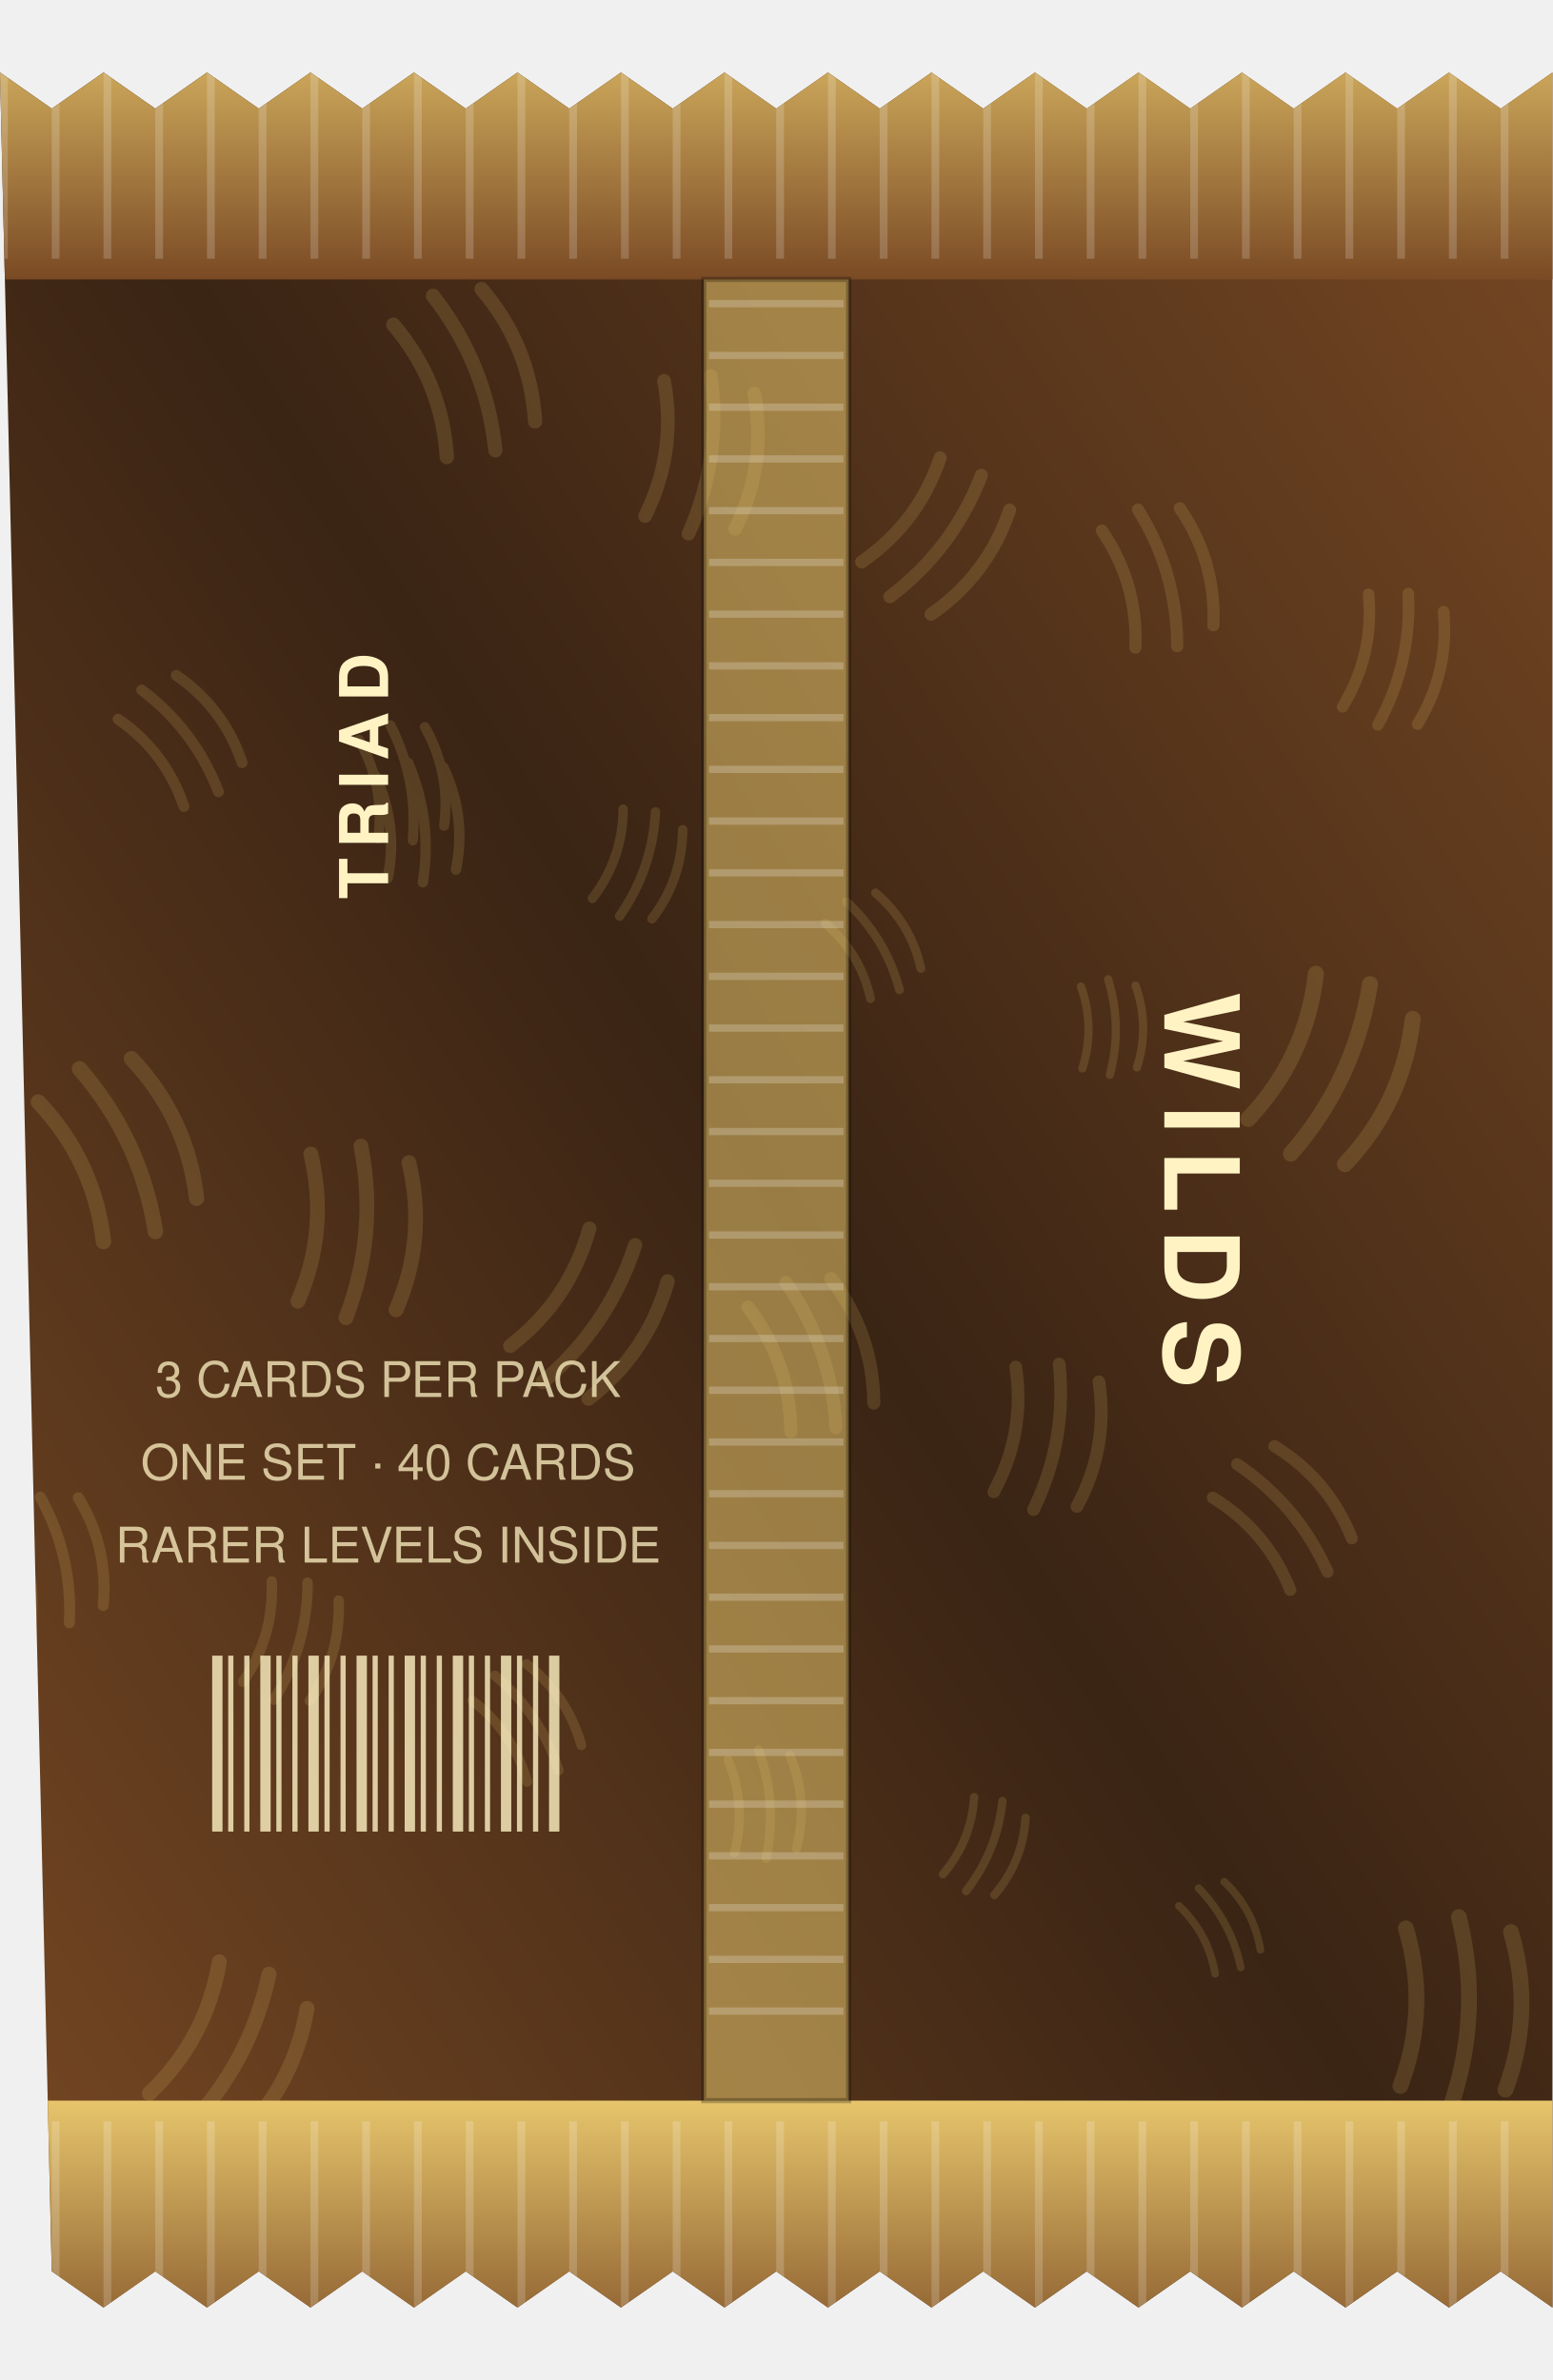
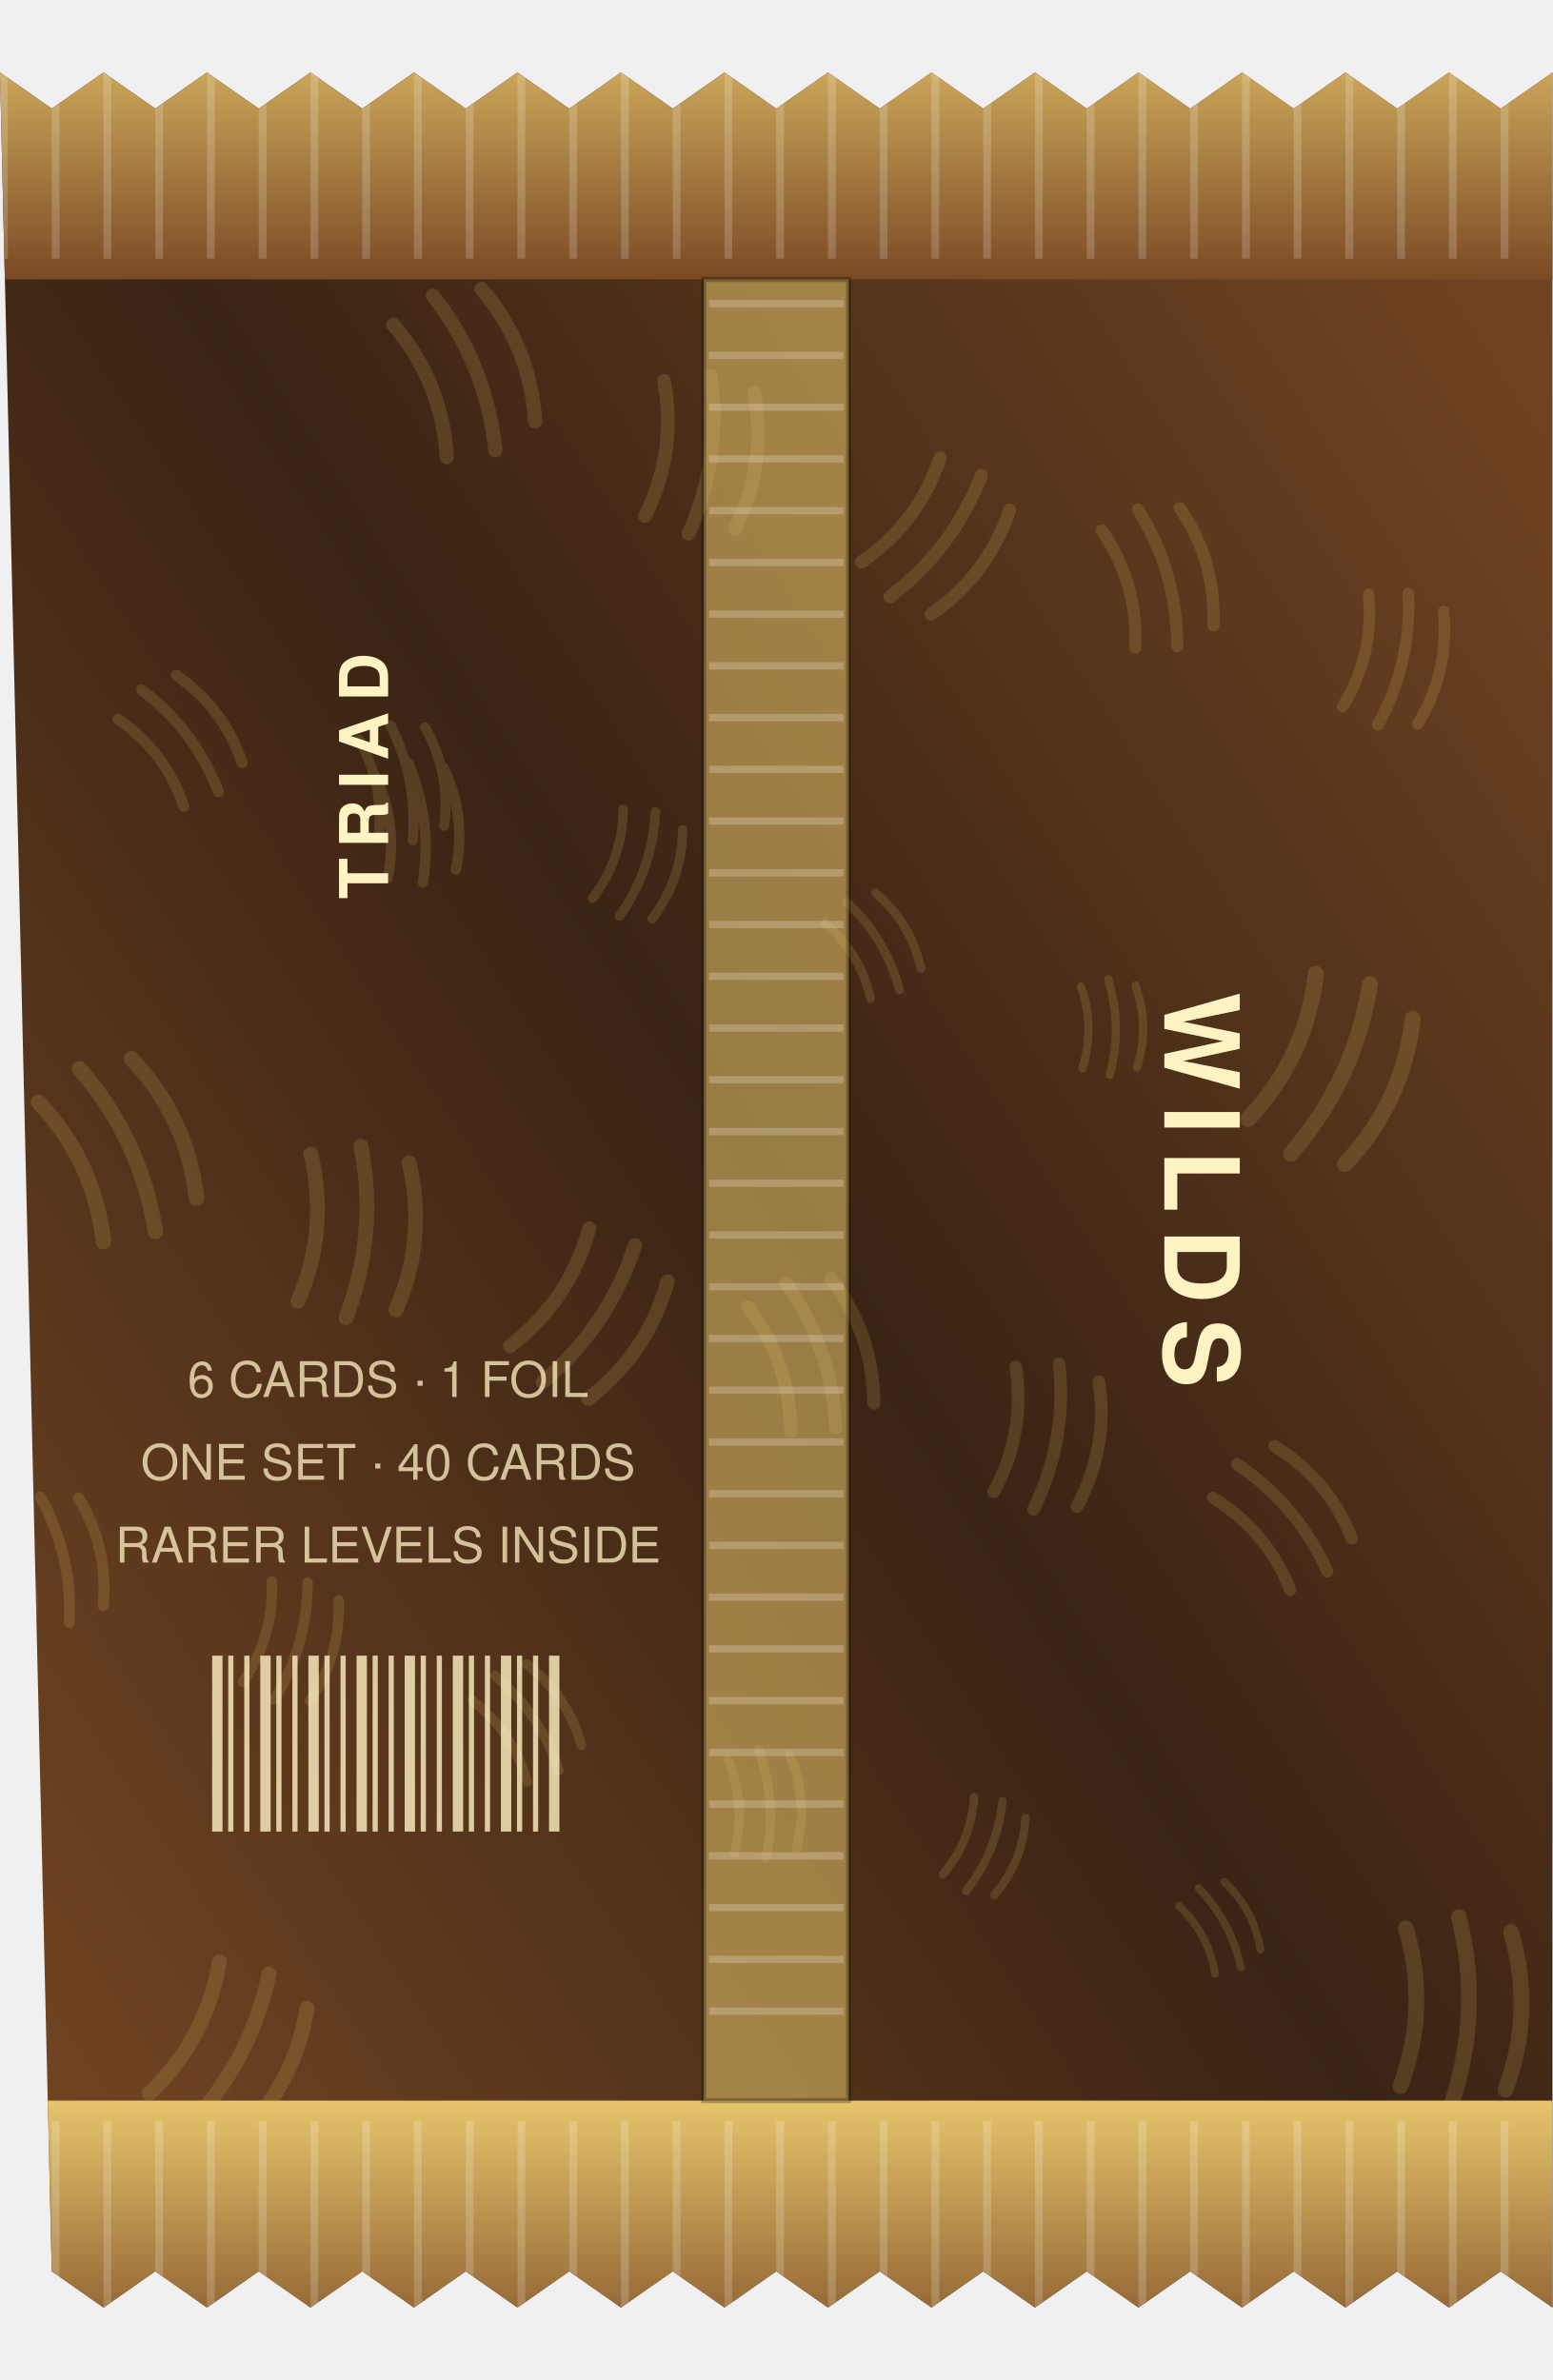
<svg xmlns="http://www.w3.org/2000/svg" viewBox="0 0 300 460" width="300" height="460">
  <defs>
    <linearGradient id="body" x1="1" y1="0" x2="0" y2="1">
      <stop offset="0" stop-color="#7a4a24" />
      <stop offset=".5" stop-color="#3a2414" />
      <stop offset="1" stop-color="#7a4a24" />
    </linearGradient>
    <linearGradient id="seal" x1="0" y1="0" x2="0" y2="1">
      <stop offset="0" stop-color="#e6c56c" />
      <stop offset="1" stop-color="#7a4a24" />
    </linearGradient>
    <clipPath id="packShape">
      <path d="M0,14 L0,14 L10,21 L20,14 L30,21 L40,14 L50,21 L60,14 L70,21 L80,14 L90,21 L100,14 L110,21 L120,14 L130,21 L140,14 L150,21 L160,14 L170,21 L180,14 L190,21 L200,14 L210,21 L220,14 L230,21 L240,14 L250,21 L260,14 L270,21 L280,14 L290,21 L300,14 L300,446 300,446 L290,439 L280,446 L270,439 L260,446 L250,439 L240,446 L230,439 L220,446 L210,439 L200,446 L190,439 L180,446 L170,439 L160,446 L150,439 L140,446 L130,439 L120,446 L110,439 L100,446 L90,439 L80,446 L70,439 L60,446 L50,439 L40,446 L30,439 L20,446 L10,439 LL0,446 Z" />
    </clipPath>
  </defs>
  <g clip-path="url(#packShape)">
    <rect width="300" height="460" fill="url(#body)" />
    <g opacity=".16">
      <g transform="translate(80.3 159.0) rotate(-7) scale(0.83)">
        <path d="M-8,-12 q4,12 0,24 M0,-14 q4,14 0,28 M8,-12 q4,12 0,24" stroke="#e6c56c" stroke-width="2.4" fill="none" stroke-linecap="round" />
      </g>
      <g transform="translate(113.8 253.9) rotate(34) scale(1.14)">
        <path d="M-8,-12 q4,12 0,24 M0,-14 q4,14 0,28 M8,-12 q4,12 0,24" stroke="#e6c56c" stroke-width="2.4" fill="none" stroke-linecap="round" />
      </g>
      <g transform="translate(147.3 348.7) rotate(-4) scale(0.75)">
        <path d="M-8,-12 q4,12 0,24 M0,-14 q4,14 0,28 M8,-12 q4,12 0,24" stroke="#e6c56c" stroke-width="2.4" fill="none" stroke-linecap="round" />
      </g>
      <g transform="translate(180.8 103.6) rotate(37) scale(1.05)">
        <path d="M-8,-12 q4,12 0,24 M0,-14 q4,14 0,28 M8,-12 q4,12 0,24" stroke="#e6c56c" stroke-width="2.4" fill="none" stroke-linecap="round" />
      </g>
      <g transform="translate(214.3 198.5) rotate(-1) scale(0.66)">
        <path d="M-8,-12 q4,12 0,24 M0,-14 q4,14 0,28 M8,-12 q4,12 0,24" stroke="#e6c56c" stroke-width="2.4" fill="none" stroke-linecap="round" />
      </g>
      <g transform="translate(247.8 293.4) rotate(-40) scale(0.97)">
        <path d="M-8,-12 q4,12 0,24 M0,-14 q4,14 0,28 M8,-12 q4,12 0,24" stroke="#e6c56c" stroke-width="2.4" fill="none" stroke-linecap="round" />
      </g>
      <g transform="translate(281.3 388.3) rotate(2) scale(1.27)">
        <path d="M-8,-12 q4,12 0,24 M0,-14 q4,14 0,28 M8,-12 q4,12 0,24" stroke="#e6c56c" stroke-width="2.4" fill="none" stroke-linecap="round" />
      </g>
      <g transform="translate(34.8 143.2) rotate(-37) scale(0.88)">
        <path d="M-8,-12 q4,12 0,24 M0,-14 q4,14 0,28 M8,-12 q4,12 0,24" stroke="#e6c56c" stroke-width="2.4" fill="none" stroke-linecap="round" />
      </g>
      <g transform="translate(68.3 238.1) rotate(5) scale(1.19)">
        <path d="M-8,-12 q4,12 0,24 M0,-14 q4,14 0,28 M8,-12 q4,12 0,24" stroke="#e6c56c" stroke-width="2.4" fill="none" stroke-linecap="round" />
      </g>
      <g transform="translate(101.8 333.0) rotate(-34) scale(0.79)">
        <path d="M-8,-12 q4,12 0,24 M0,-14 q4,14 0,28 M8,-12 q4,12 0,24" stroke="#e6c56c" stroke-width="2.4" fill="none" stroke-linecap="round" />
      </g>
      <g transform="translate(135.2 87.9) rotate(8) scale(1.10)">
        <path d="M-8,-12 q4,12 0,24 M0,-14 q4,14 0,28 M8,-12 q4,12 0,24" stroke="#e6c56c" stroke-width="2.4" fill="none" stroke-linecap="round" />
      </g>
      <g transform="translate(168.7 182.8) rotate(-31) scale(0.71)">
        <path d="M-8,-12 q4,12 0,24 M0,-14 q4,14 0,28 M8,-12 q4,12 0,24" stroke="#e6c56c" stroke-width="2.4" fill="none" stroke-linecap="round" />
      </g>
      <g transform="translate(202.2 277.7) rotate(10) scale(1.02)">
        <path d="M-8,-12 q4,12 0,24 M0,-14 q4,14 0,28 M8,-12 q4,12 0,24" stroke="#e6c56c" stroke-width="2.4" fill="none" stroke-linecap="round" />
      </g>
      <g transform="translate(235.7 372.6) rotate(-28) scale(0.62)">
        <path d="M-8,-12 q4,12 0,24 M0,-14 q4,14 0,28 M8,-12 q4,12 0,24" stroke="#e6c56c" stroke-width="2.4" fill="none" stroke-linecap="round" />
      </g>
      <g transform="translate(269.2 127.4) rotate(13) scale(0.93)">
        <path d="M-8,-12 q4,12 0,24 M0,-14 q4,14 0,28 M8,-12 q4,12 0,24" stroke="#e6c56c" stroke-width="2.4" fill="none" stroke-linecap="round" />
      </g>
      <g transform="translate(22.7 222.3) rotate(-25) scale(1.24)">
        <path d="M-8,-12 q4,12 0,24 M0,-14 q4,14 0,28 M8,-12 q4,12 0,24" stroke="#e6c56c" stroke-width="2.4" fill="none" stroke-linecap="round" />
      </g>
      <g transform="translate(56.2 317.2) rotate(16) scale(0.84)">
        <path d="M-8,-12 q4,12 0,24 M0,-14 q4,14 0,28 M8,-12 q4,12 0,24" stroke="#e6c56c" stroke-width="2.4" fill="none" stroke-linecap="round" />
      </g>
      <g transform="translate(89.7 72.1) rotate(-22) scale(1.15)">
        <path d="M-8,-12 q4,12 0,24 M0,-14 q4,14 0,28 M8,-12 q4,12 0,24" stroke="#e6c56c" stroke-width="2.4" fill="none" stroke-linecap="round" />
      </g>
      <g transform="translate(123.2 167.0) rotate(19) scale(0.76)">
        <path d="M-8,-12 q4,12 0,24 M0,-14 q4,14 0,28 M8,-12 q4,12 0,24" stroke="#e6c56c" stroke-width="2.4" fill="none" stroke-linecap="round" />
      </g>
      <g transform="translate(156.7 261.9) rotate(-19) scale(1.06)">
        <path d="M-8,-12 q4,12 0,24 M0,-14 q4,14 0,28 M8,-12 q4,12 0,24" stroke="#e6c56c" stroke-width="2.4" fill="none" stroke-linecap="round" />
      </g>
      <g transform="translate(190.2 356.8) rotate(22) scale(0.67)">
        <path d="M-8,-12 q4,12 0,24 M0,-14 q4,14 0,28 M8,-12 q4,12 0,24" stroke="#e6c56c" stroke-width="2.4" fill="none" stroke-linecap="round" />
      </g>
      <g transform="translate(223.7 111.7) rotate(-16) scale(0.98)">
        <path d="M-8,-12 q4,12 0,24 M0,-14 q4,14 0,28 M8,-12 q4,12 0,24" stroke="#e6c56c" stroke-width="2.4" fill="none" stroke-linecap="round" />
      </g>
      <g transform="translate(257.1 206.6) rotate(25) scale(1.29)">
        <path d="M-8,-12 q4,12 0,24 M0,-14 q4,14 0,28 M8,-12 q4,12 0,24" stroke="#e6c56c" stroke-width="2.4" fill="none" stroke-linecap="round" />
      </g>
      <g transform="translate(10.6 301.5) rotate(-13) scale(0.89)">
        <path d="M-8,-12 q4,12 0,24 M0,-14 q4,14 0,28 M8,-12 q4,12 0,24" stroke="#e6c56c" stroke-width="2.4" fill="none" stroke-linecap="round" />
      </g>
      <g transform="translate(44.1 396.4) rotate(28) scale(1.20)">
        <path d="M-8,-12 q4,12 0,24 M0,-14 q4,14 0,28 M8,-12 q4,12 0,24" stroke="#e6c56c" stroke-width="2.4" fill="none" stroke-linecap="round" />
      </g>
      <g transform="translate(77.6 151.3) rotate(-11) scale(0.81)">
        <path d="M-8,-12 q4,12 0,24 M0,-14 q4,14 0,28 M8,-12 q4,12 0,24" stroke="#e6c56c" stroke-width="2.4" fill="none" stroke-linecap="round" />
      </g>
    </g>
    <rect y="0" width="300" height="54" fill="url(#seal)" />
    <rect y="406" width="300" height="54" fill="url(#seal)" />
    <rect x="0" y="2" width="1.5" height="48" fill="#ffffff" opacity=".18" />
    <rect x="0" y="410" width="1.5" height="48" fill="#ffffff" opacity=".18" />
    <rect x="10" y="2" width="1.5" height="48" fill="#ffffff" opacity=".18" />
    <rect x="10" y="410" width="1.5" height="48" fill="#ffffff" opacity=".18" />
    <rect x="20" y="2" width="1.5" height="48" fill="#ffffff" opacity=".18" />
    <rect x="20" y="410" width="1.5" height="48" fill="#ffffff" opacity=".18" />
    <rect x="30" y="2" width="1.5" height="48" fill="#ffffff" opacity=".18" />
    <rect x="30" y="410" width="1.5" height="48" fill="#ffffff" opacity=".18" />
    <rect x="40" y="2" width="1.5" height="48" fill="#ffffff" opacity=".18" />
    <rect x="40" y="410" width="1.5" height="48" fill="#ffffff" opacity=".18" />
    <rect x="50" y="2" width="1.5" height="48" fill="#ffffff" opacity=".18" />
    <rect x="50" y="410" width="1.5" height="48" fill="#ffffff" opacity=".18" />
    <rect x="60" y="2" width="1.5" height="48" fill="#ffffff" opacity=".18" />
    <rect x="60" y="410" width="1.5" height="48" fill="#ffffff" opacity=".18" />
    <rect x="70" y="2" width="1.5" height="48" fill="#ffffff" opacity=".18" />
    <rect x="70" y="410" width="1.5" height="48" fill="#ffffff" opacity=".18" />
    <rect x="80" y="2" width="1.5" height="48" fill="#ffffff" opacity=".18" />
    <rect x="80" y="410" width="1.5" height="48" fill="#ffffff" opacity=".18" />
    <rect x="90" y="2" width="1.5" height="48" fill="#ffffff" opacity=".18" />
    <rect x="90" y="410" width="1.5" height="48" fill="#ffffff" opacity=".18" />
    <rect x="100" y="2" width="1.5" height="48" fill="#ffffff" opacity=".18" />
    <rect x="100" y="410" width="1.5" height="48" fill="#ffffff" opacity=".18" />
    <rect x="110" y="2" width="1.5" height="48" fill="#ffffff" opacity=".18" />
    <rect x="110" y="410" width="1.5" height="48" fill="#ffffff" opacity=".18" />
    <rect x="120" y="2" width="1.5" height="48" fill="#ffffff" opacity=".18" />
    <rect x="120" y="410" width="1.5" height="48" fill="#ffffff" opacity=".18" />
    <rect x="130" y="2" width="1.5" height="48" fill="#ffffff" opacity=".18" />
    <rect x="130" y="410" width="1.5" height="48" fill="#ffffff" opacity=".18" />
    <rect x="140" y="2" width="1.5" height="48" fill="#ffffff" opacity=".18" />
    <rect x="140" y="410" width="1.5" height="48" fill="#ffffff" opacity=".18" />
    <rect x="150" y="2" width="1.5" height="48" fill="#ffffff" opacity=".18" />
    <rect x="150" y="410" width="1.5" height="48" fill="#ffffff" opacity=".18" />
    <rect x="160" y="2" width="1.5" height="48" fill="#ffffff" opacity=".18" />
    <rect x="160" y="410" width="1.5" height="48" fill="#ffffff" opacity=".18" />
    <rect x="170" y="2" width="1.5" height="48" fill="#ffffff" opacity=".18" />
    <rect x="170" y="410" width="1.5" height="48" fill="#ffffff" opacity=".18" />
    <rect x="180" y="2" width="1.5" height="48" fill="#ffffff" opacity=".18" />
    <rect x="180" y="410" width="1.5" height="48" fill="#ffffff" opacity=".18" />
    <rect x="190" y="2" width="1.5" height="48" fill="#ffffff" opacity=".18" />
    <rect x="190" y="410" width="1.5" height="48" fill="#ffffff" opacity=".18" />
    <rect x="200" y="2" width="1.5" height="48" fill="#ffffff" opacity=".18" />
    <rect x="200" y="410" width="1.5" height="48" fill="#ffffff" opacity=".18" />
    <rect x="210" y="2" width="1.5" height="48" fill="#ffffff" opacity=".18" />
    <rect x="210" y="410" width="1.5" height="48" fill="#ffffff" opacity=".18" />
    <rect x="220" y="2" width="1.5" height="48" fill="#ffffff" opacity=".18" />
    <rect x="220" y="410" width="1.5" height="48" fill="#ffffff" opacity=".18" />
    <rect x="230" y="2" width="1.5" height="48" fill="#ffffff" opacity=".18" />
    <rect x="230" y="410" width="1.5" height="48" fill="#ffffff" opacity=".18" />
    <rect x="240" y="2" width="1.5" height="48" fill="#ffffff" opacity=".18" />
    <rect x="240" y="410" width="1.5" height="48" fill="#ffffff" opacity=".18" />
    <rect x="250" y="2" width="1.5" height="48" fill="#ffffff" opacity=".18" />
    <rect x="250" y="410" width="1.5" height="48" fill="#ffffff" opacity=".18" />
    <rect x="260" y="2" width="1.5" height="48" fill="#ffffff" opacity=".18" />
    <rect x="260" y="410" width="1.5" height="48" fill="#ffffff" opacity=".18" />
    <rect x="270" y="2" width="1.5" height="48" fill="#ffffff" opacity=".18" />
    <rect x="270" y="410" width="1.5" height="48" fill="#ffffff" opacity=".18" />
    <rect x="280" y="2" width="1.5" height="48" fill="#ffffff" opacity=".18" />
    <rect x="280" y="410" width="1.5" height="48" fill="#ffffff" opacity=".18" />
    <rect x="290" y="2" width="1.5" height="48" fill="#ffffff" opacity=".18" />
    <rect x="290" y="410" width="1.5" height="48" fill="#ffffff" opacity=".18" />
    <rect x="136" y="54" width="28" height="352" fill="#e6c56c" opacity=".55" />
    <rect x="136" y="54" width="28" height="352" fill="none" stroke="#000" stroke-opacity=".25" />
    <rect x="137" y="58" width="26" height="1.4" fill="#fff" opacity=".22" />
    <rect x="137" y="68" width="26" height="1.4" fill="#fff" opacity=".22" />
    <rect x="137" y="78" width="26" height="1.4" fill="#fff" opacity=".22" />
    <rect x="137" y="88" width="26" height="1.4" fill="#fff" opacity=".22" />
    <rect x="137" y="98" width="26" height="1.4" fill="#fff" opacity=".22" />
    <rect x="137" y="108" width="26" height="1.4" fill="#fff" opacity=".22" />
    <rect x="137" y="118" width="26" height="1.4" fill="#fff" opacity=".22" />
    <rect x="137" y="128" width="26" height="1.4" fill="#fff" opacity=".22" />
    <rect x="137" y="138" width="26" height="1.4" fill="#fff" opacity=".22" />
    <rect x="137" y="148" width="26" height="1.4" fill="#fff" opacity=".22" />
    <rect x="137" y="158" width="26" height="1.4" fill="#fff" opacity=".22" />
    <rect x="137" y="168" width="26" height="1.4" fill="#fff" opacity=".22" />
    <rect x="137" y="178" width="26" height="1.4" fill="#fff" opacity=".22" />
    <rect x="137" y="188" width="26" height="1.4" fill="#fff" opacity=".22" />
    <rect x="137" y="198" width="26" height="1.4" fill="#fff" opacity=".22" />
    <rect x="137" y="208" width="26" height="1.4" fill="#fff" opacity=".22" />
    <rect x="137" y="218" width="26" height="1.4" fill="#fff" opacity=".22" />
    <rect x="137" y="228" width="26" height="1.4" fill="#fff" opacity=".22" />
    <rect x="137" y="238" width="26" height="1.4" fill="#fff" opacity=".22" />
    <rect x="137" y="248" width="26" height="1.4" fill="#fff" opacity=".22" />
    <rect x="137" y="258" width="26" height="1.4" fill="#fff" opacity=".22" />
    <rect x="137" y="268" width="26" height="1.4" fill="#fff" opacity=".22" />
    <rect x="137" y="278" width="26" height="1.4" fill="#fff" opacity=".22" />
    <rect x="137" y="288" width="26" height="1.4" fill="#fff" opacity=".22" />
    <rect x="137" y="298" width="26" height="1.4" fill="#fff" opacity=".22" />
    <rect x="137" y="308" width="26" height="1.4" fill="#fff" opacity=".22" />
    <rect x="137" y="318" width="26" height="1.4" fill="#fff" opacity=".22" />
    <rect x="137" y="328" width="26" height="1.4" fill="#fff" opacity=".22" />
    <rect x="137" y="338" width="26" height="1.4" fill="#fff" opacity=".22" />
    <rect x="137" y="348" width="26" height="1.4" fill="#fff" opacity=".22" />
    <rect x="137" y="358" width="26" height="1.4" fill="#fff" opacity=".22" />
    <rect x="137" y="368" width="26" height="1.4" fill="#fff" opacity=".22" />
    <rect x="137" y="378" width="26" height="1.4" fill="#fff" opacity=".22" />
    <rect x="137" y="388" width="26" height="1.4" fill="#fff" opacity=".22" />
    <g transform="translate(78 120)">
      <rect width="-2" height="0" />
    </g>
    <text x="75" y="150" font-family="Segoe UI, Helvetica, Arial, sans-serif" font-size="13" font-weight="800" fill="#fff3c4" text-anchor="middle" letter-spacing="2" transform="rotate(-90 75 150)">TRIAD</text>
    <text x="225" y="230" font-family="Segoe UI, Helvetica, Arial, sans-serif" font-size="20" font-weight="800" fill="#fff3c4" text-anchor="middle" letter-spacing="3" transform="rotate(90 225 230)">WILDS</text>
    <g font-family="Segoe UI, Helvetica, Arial, sans-serif" fill="#fff3c4" opacity=".75" font-size="9.5" text-anchor="middle">
-       <text x="75" y="270">3 CARDS PER PACK</text>
+       <text x="75" y="270">6 CARDS · 1 FOIL</text>
      <text x="75" y="286">ONE SET · 40 CARDS</text>
      <text x="75" y="302">RARER LEVELS INSIDE</text>
    </g>
    <g transform="translate(41 320)" opacity=".8">
      <rect x="0" y="0" width="2" height="34" fill="#fff3c4" />
      <rect x="3.1" y="0" width="1" height="34" fill="#fff3c4" />
      <rect x="6.2" y="0" width="1" height="34" fill="#fff3c4" />
      <rect x="9.3" y="0" width="2" height="34" fill="#fff3c4" />
      <rect x="12.4" y="0" width="1" height="34" fill="#fff3c4" />
      <rect x="15.5" y="0" width="1" height="34" fill="#fff3c4" />
      <rect x="18.6" y="0" width="2" height="34" fill="#fff3c4" />
      <rect x="21.7" y="0" width="1" height="34" fill="#fff3c4" />
      <rect x="24.8" y="0" width="1" height="34" fill="#fff3c4" />
      <rect x="27.9" y="0" width="2" height="34" fill="#fff3c4" />
      <rect x="31" y="0" width="1" height="34" fill="#fff3c4" />
      <rect x="34.1" y="0" width="1" height="34" fill="#fff3c4" />
      <rect x="37.2" y="0" width="2" height="34" fill="#fff3c4" />
      <rect x="40.3" y="0" width="1" height="34" fill="#fff3c4" />
      <rect x="43.4" y="0" width="1" height="34" fill="#fff3c4" />
      <rect x="46.5" y="0" width="2" height="34" fill="#fff3c4" />
      <rect x="49.6" y="0" width="1" height="34" fill="#fff3c4" />
      <rect x="52.7" y="0" width="1" height="34" fill="#fff3c4" />
      <rect x="55.8" y="0" width="2" height="34" fill="#fff3c4" />
      <rect x="58.9" y="0" width="1" height="34" fill="#fff3c4" />
      <rect x="62" y="0" width="1" height="34" fill="#fff3c4" />
      <rect x="65.1" y="0" width="2" height="34" fill="#fff3c4" />
    </g>
  </g>
</svg>
